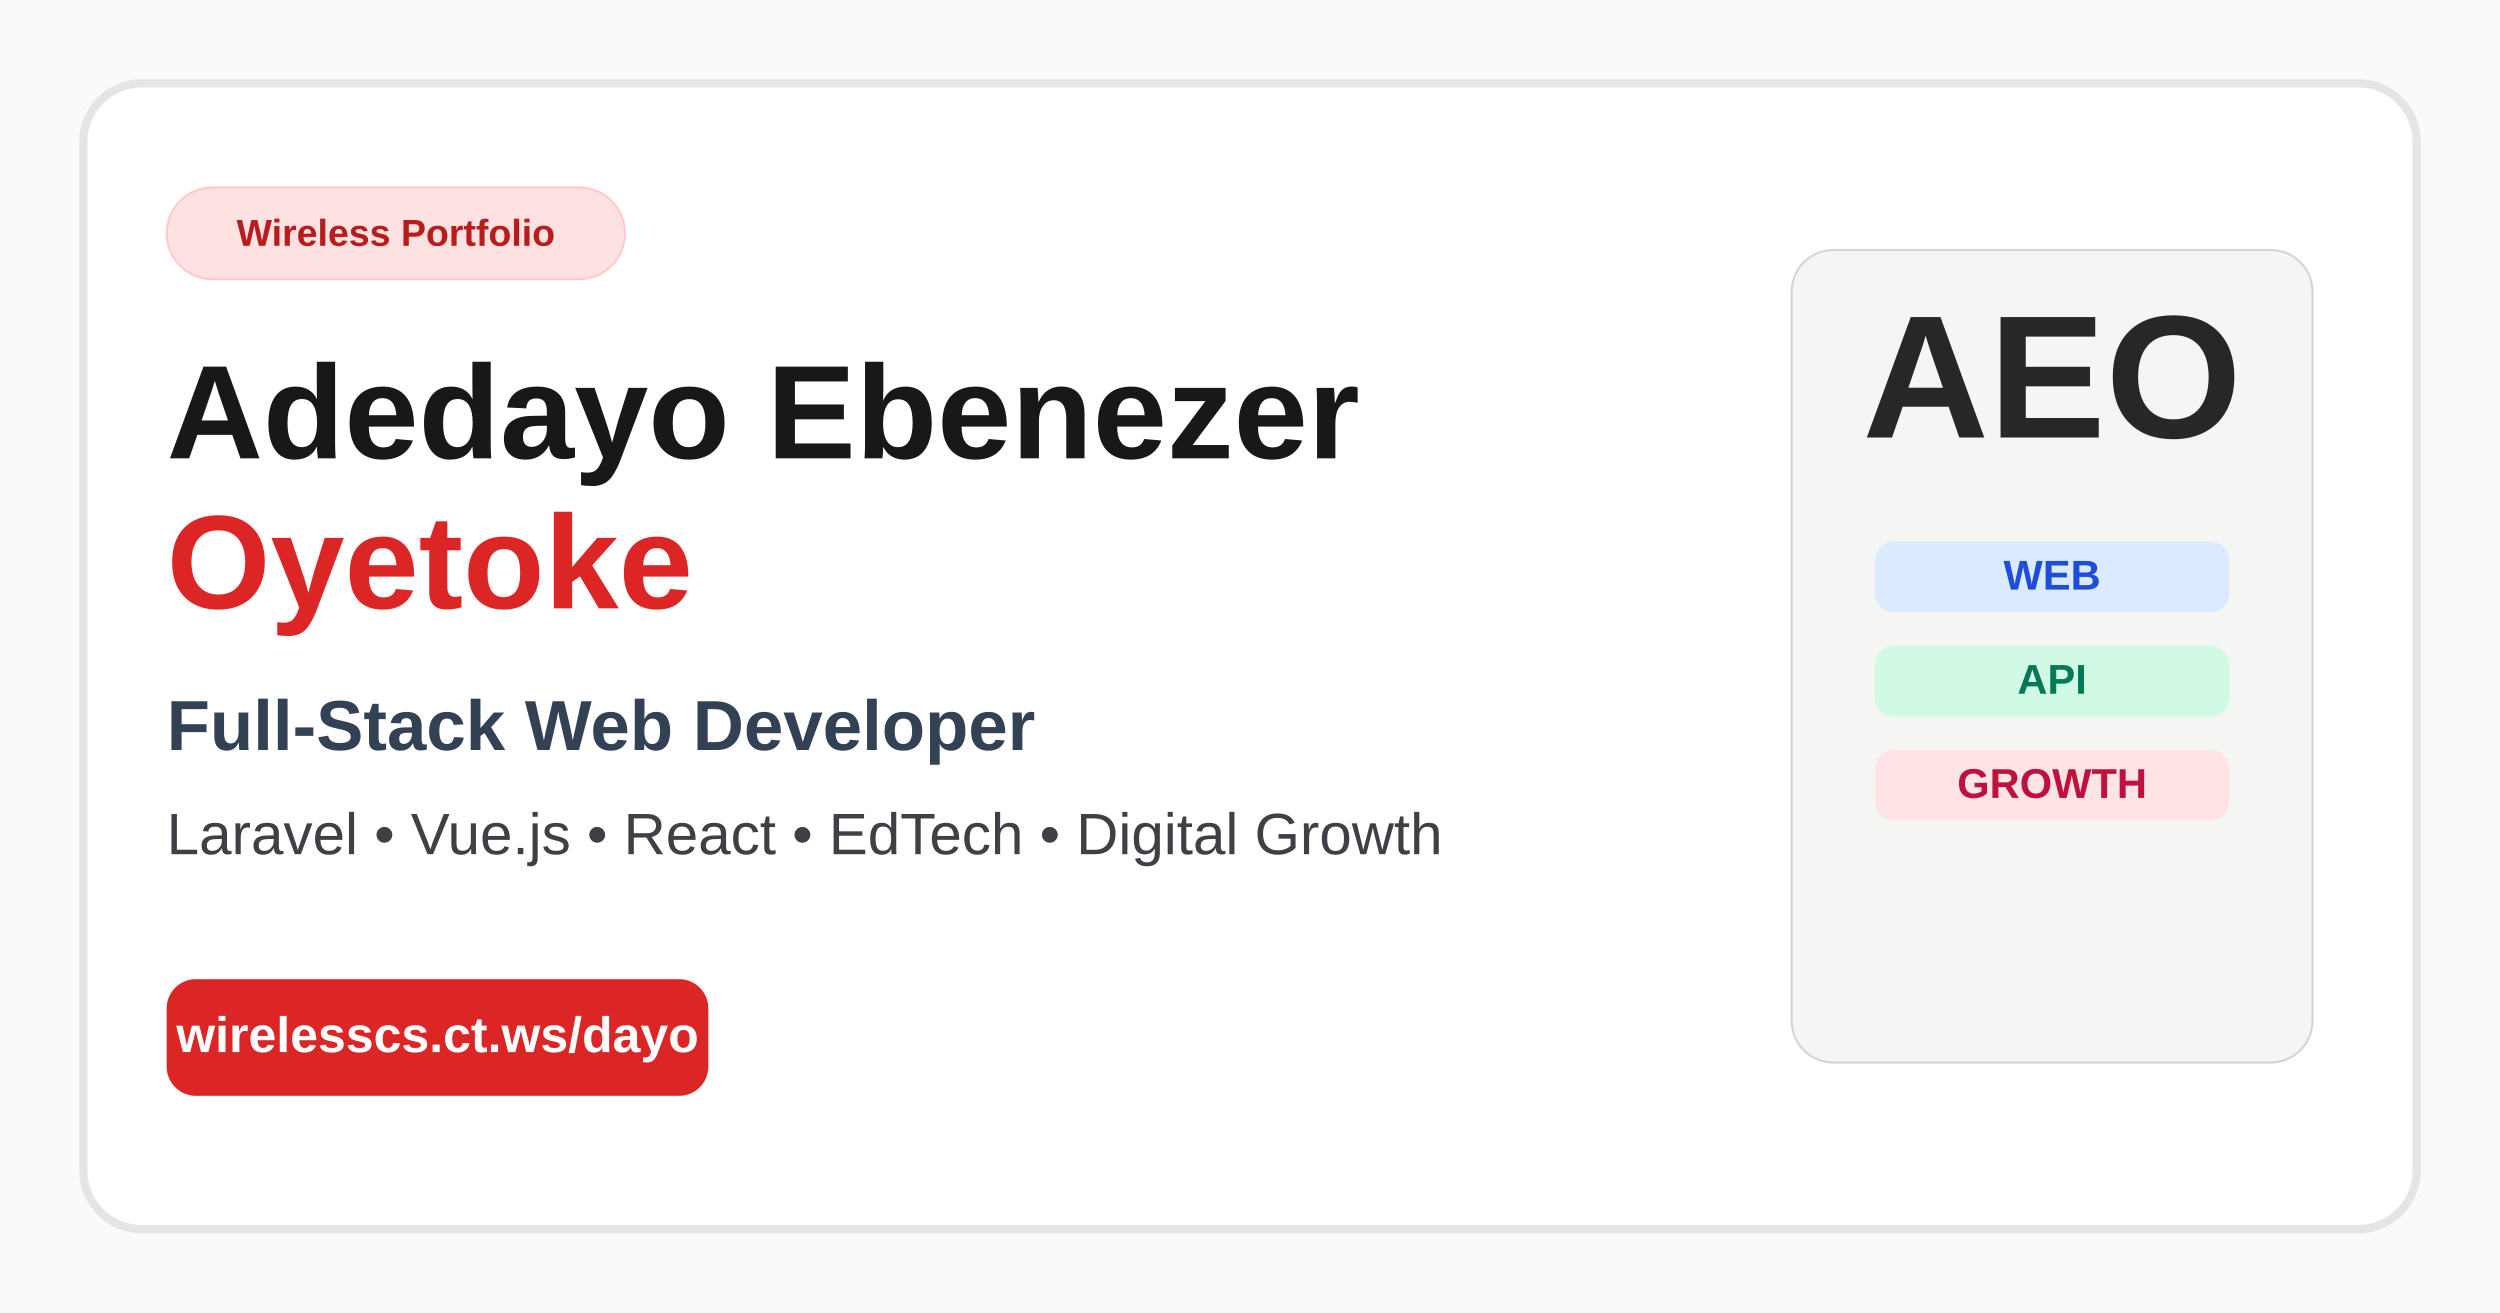
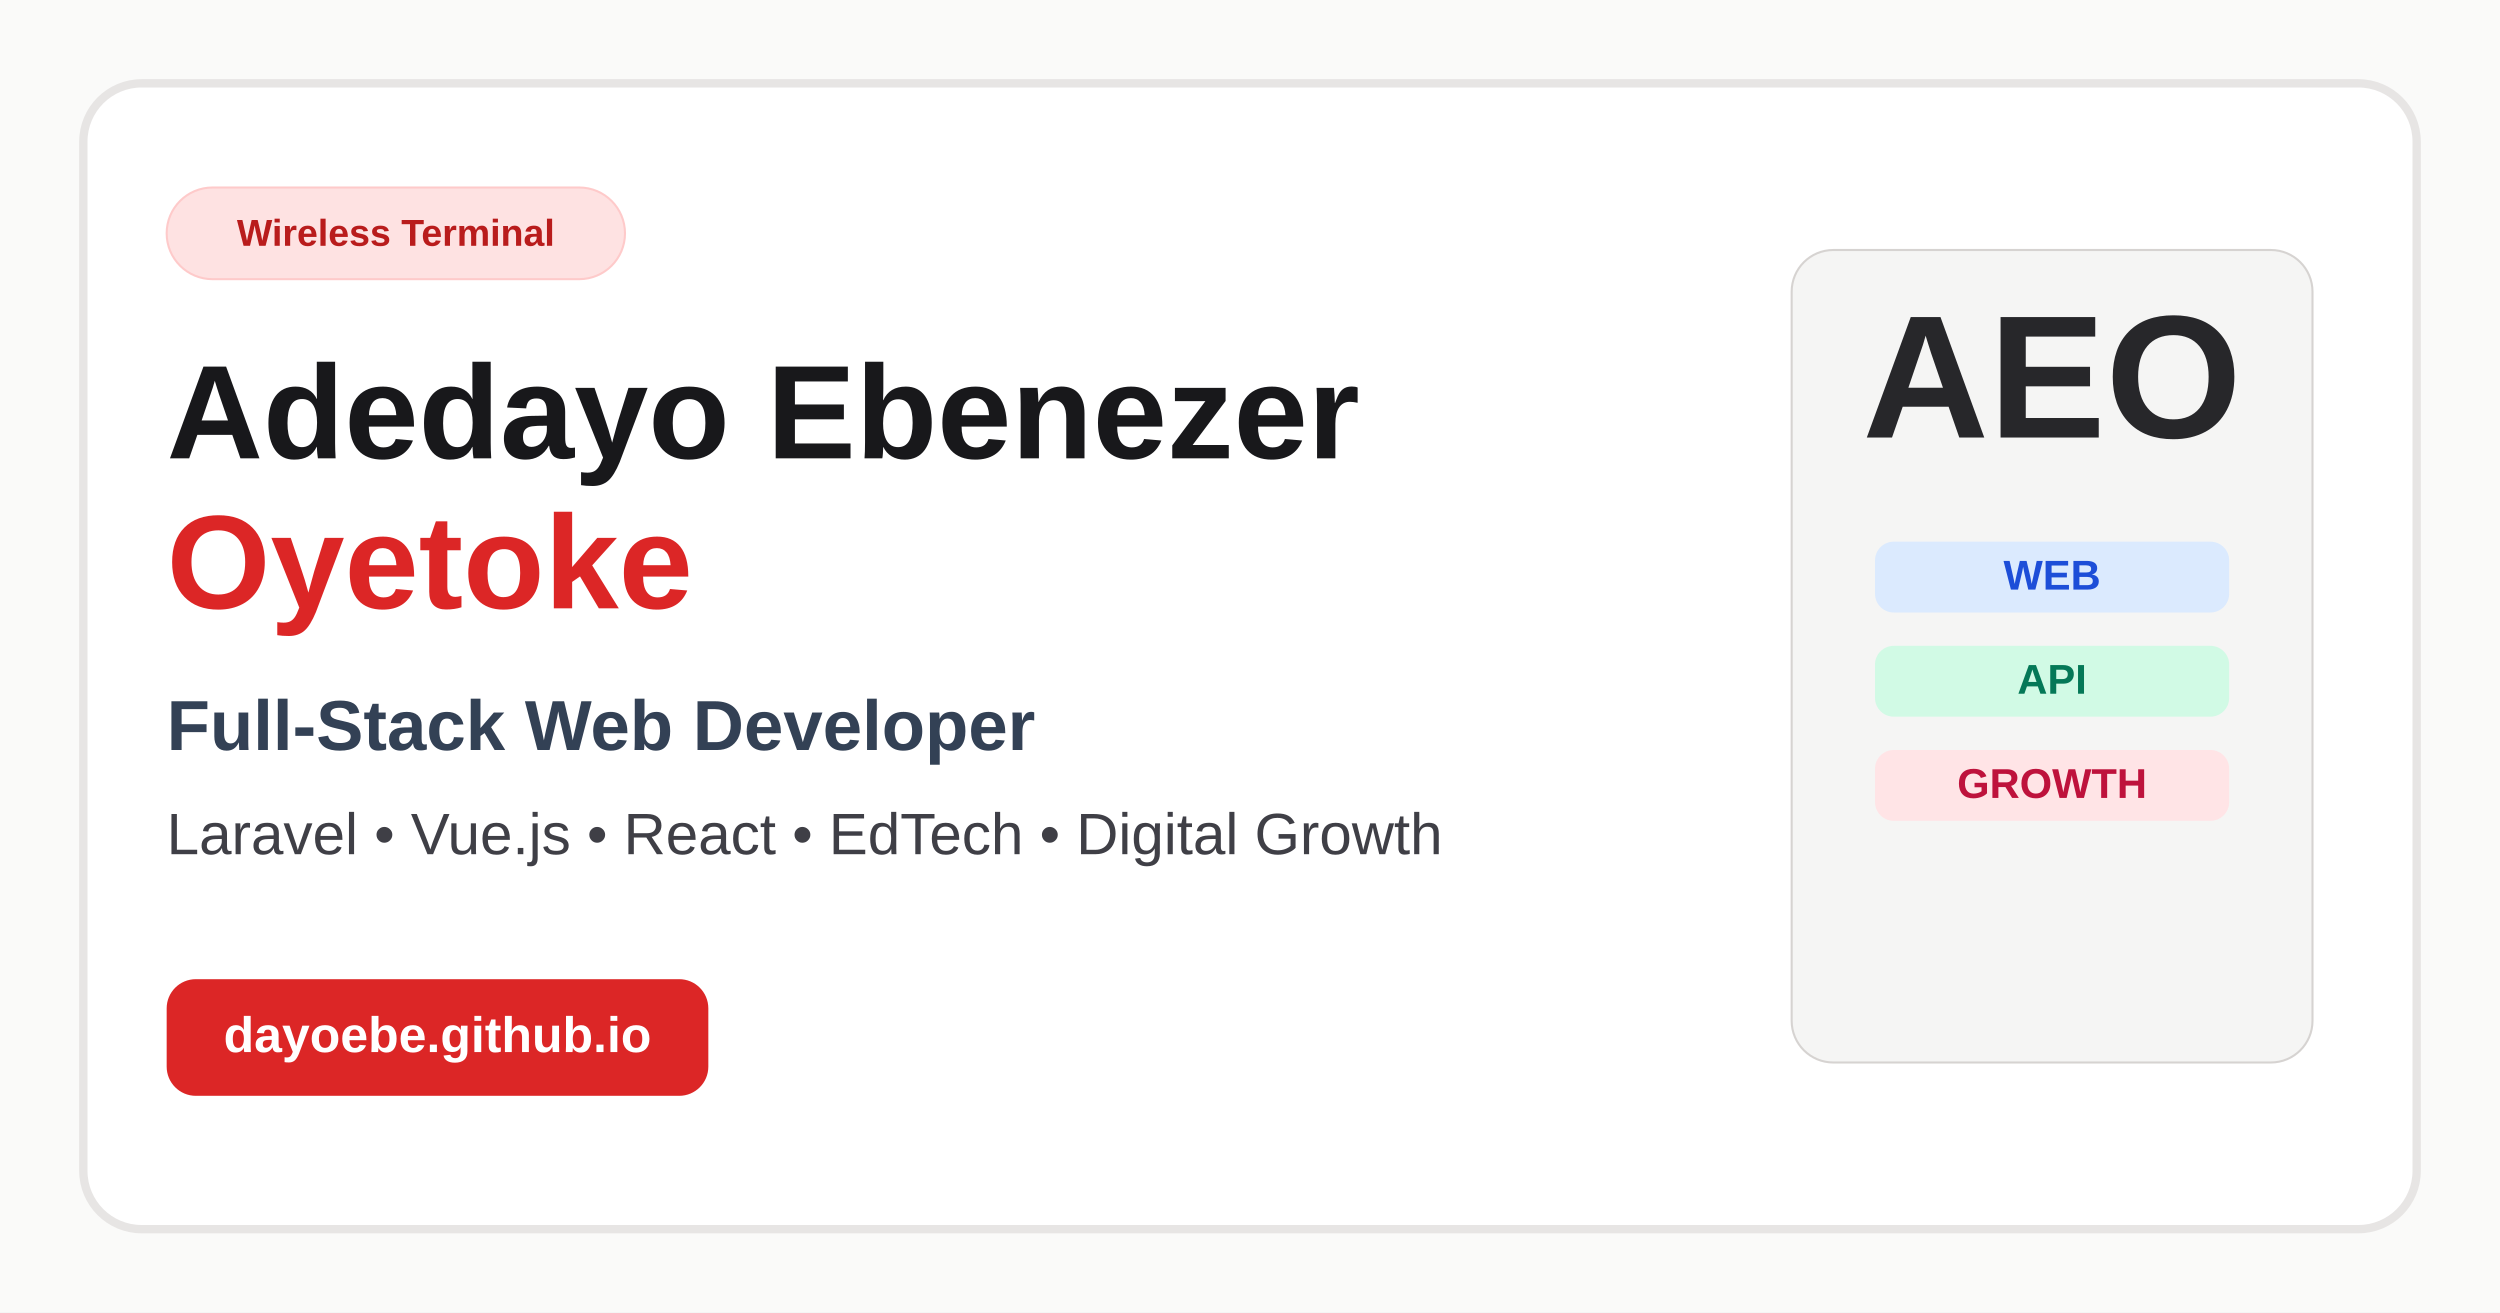
- <svg xmlns="http://www.w3.org/2000/svg" width="1200" height="630" viewBox="0 0 1200 630" role="img" aria-label="Wireless Portfolio social preview">
+ <svg xmlns="http://www.w3.org/2000/svg" width="1200" height="630" viewBox="0 0 1200 630" role="img" aria-label="Wireless Terminal social preview">
  <rect width="1200" height="630" fill="#fafaf9" />
  <rect x="40" y="40" width="1120" height="550" rx="28" fill="#ffffff" stroke="#e7e5e4" stroke-width="4" />
  <rect x="80" y="90" width="220" height="44" rx="22" fill="#fee2e2" stroke="#fecaca" />
-   <text x="190" y="118" text-anchor="middle" font-family="Arial, sans-serif" font-size="18" font-weight="700" fill="#b91c1c">Wireless Portfolio</text>
+   <text x="190" y="118" text-anchor="middle" font-family="Arial, sans-serif" font-size="18" font-weight="700" fill="#b91c1c">Wireless Terminal</text>
  <text x="80" y="220" font-family="Arial, sans-serif" font-size="64" font-weight="800" fill="#18181b">Adedayo Ebenezer</text>
  <text x="80" y="292" font-family="Arial, sans-serif" font-size="64" font-weight="800" fill="#dc2626">Oyetoke</text>
  <text x="80" y="360" font-family="Arial, sans-serif" font-size="34" font-weight="600" fill="#334155">Full-Stack Web Developer</text>
  <text x="80" y="410" font-family="Arial, sans-serif" font-size="28" font-weight="500" fill="#3f3f46">Laravel • Vue.js • React • EdTech • Digital Growth</text>
  <rect x="80" y="470" width="260" height="56" rx="14" fill="#dc2626" />
-   <text x="210" y="505" text-anchor="middle" font-family="Arial, sans-serif" font-size="24" font-weight="700" fill="#ffffff">wirelesscs.ct.ws/dayo</text>
+   <text x="210" y="505" text-anchor="middle" font-family="Arial, sans-serif" font-size="24" font-weight="700" fill="#ffffff">dayoebe.github.io</text>
  <rect x="860" y="120" width="250" height="390" rx="20" fill="#f5f5f4" stroke="#d6d3d1" />
  <text x="985" y="210" text-anchor="middle" font-family="Arial, sans-serif" font-size="84" font-weight="800" fill="#27272a">AEO</text>
  <rect x="900" y="260" width="170" height="34" rx="9" fill="#dbeafe" />
  <text x="985" y="283" text-anchor="middle" font-family="Arial, sans-serif" font-size="20" font-weight="700" fill="#1d4ed8">WEB</text>
  <rect x="900" y="310" width="170" height="34" rx="9" fill="#d1fae5" />
  <text x="985" y="333" text-anchor="middle" font-family="Arial, sans-serif" font-size="20" font-weight="700" fill="#047857">API</text>
  <rect x="900" y="360" width="170" height="34" rx="9" fill="#ffe4e6" />
  <text x="985" y="383" text-anchor="middle" font-family="Arial, sans-serif" font-size="20" font-weight="700" fill="#be123c">GROWTH</text>
</svg>
